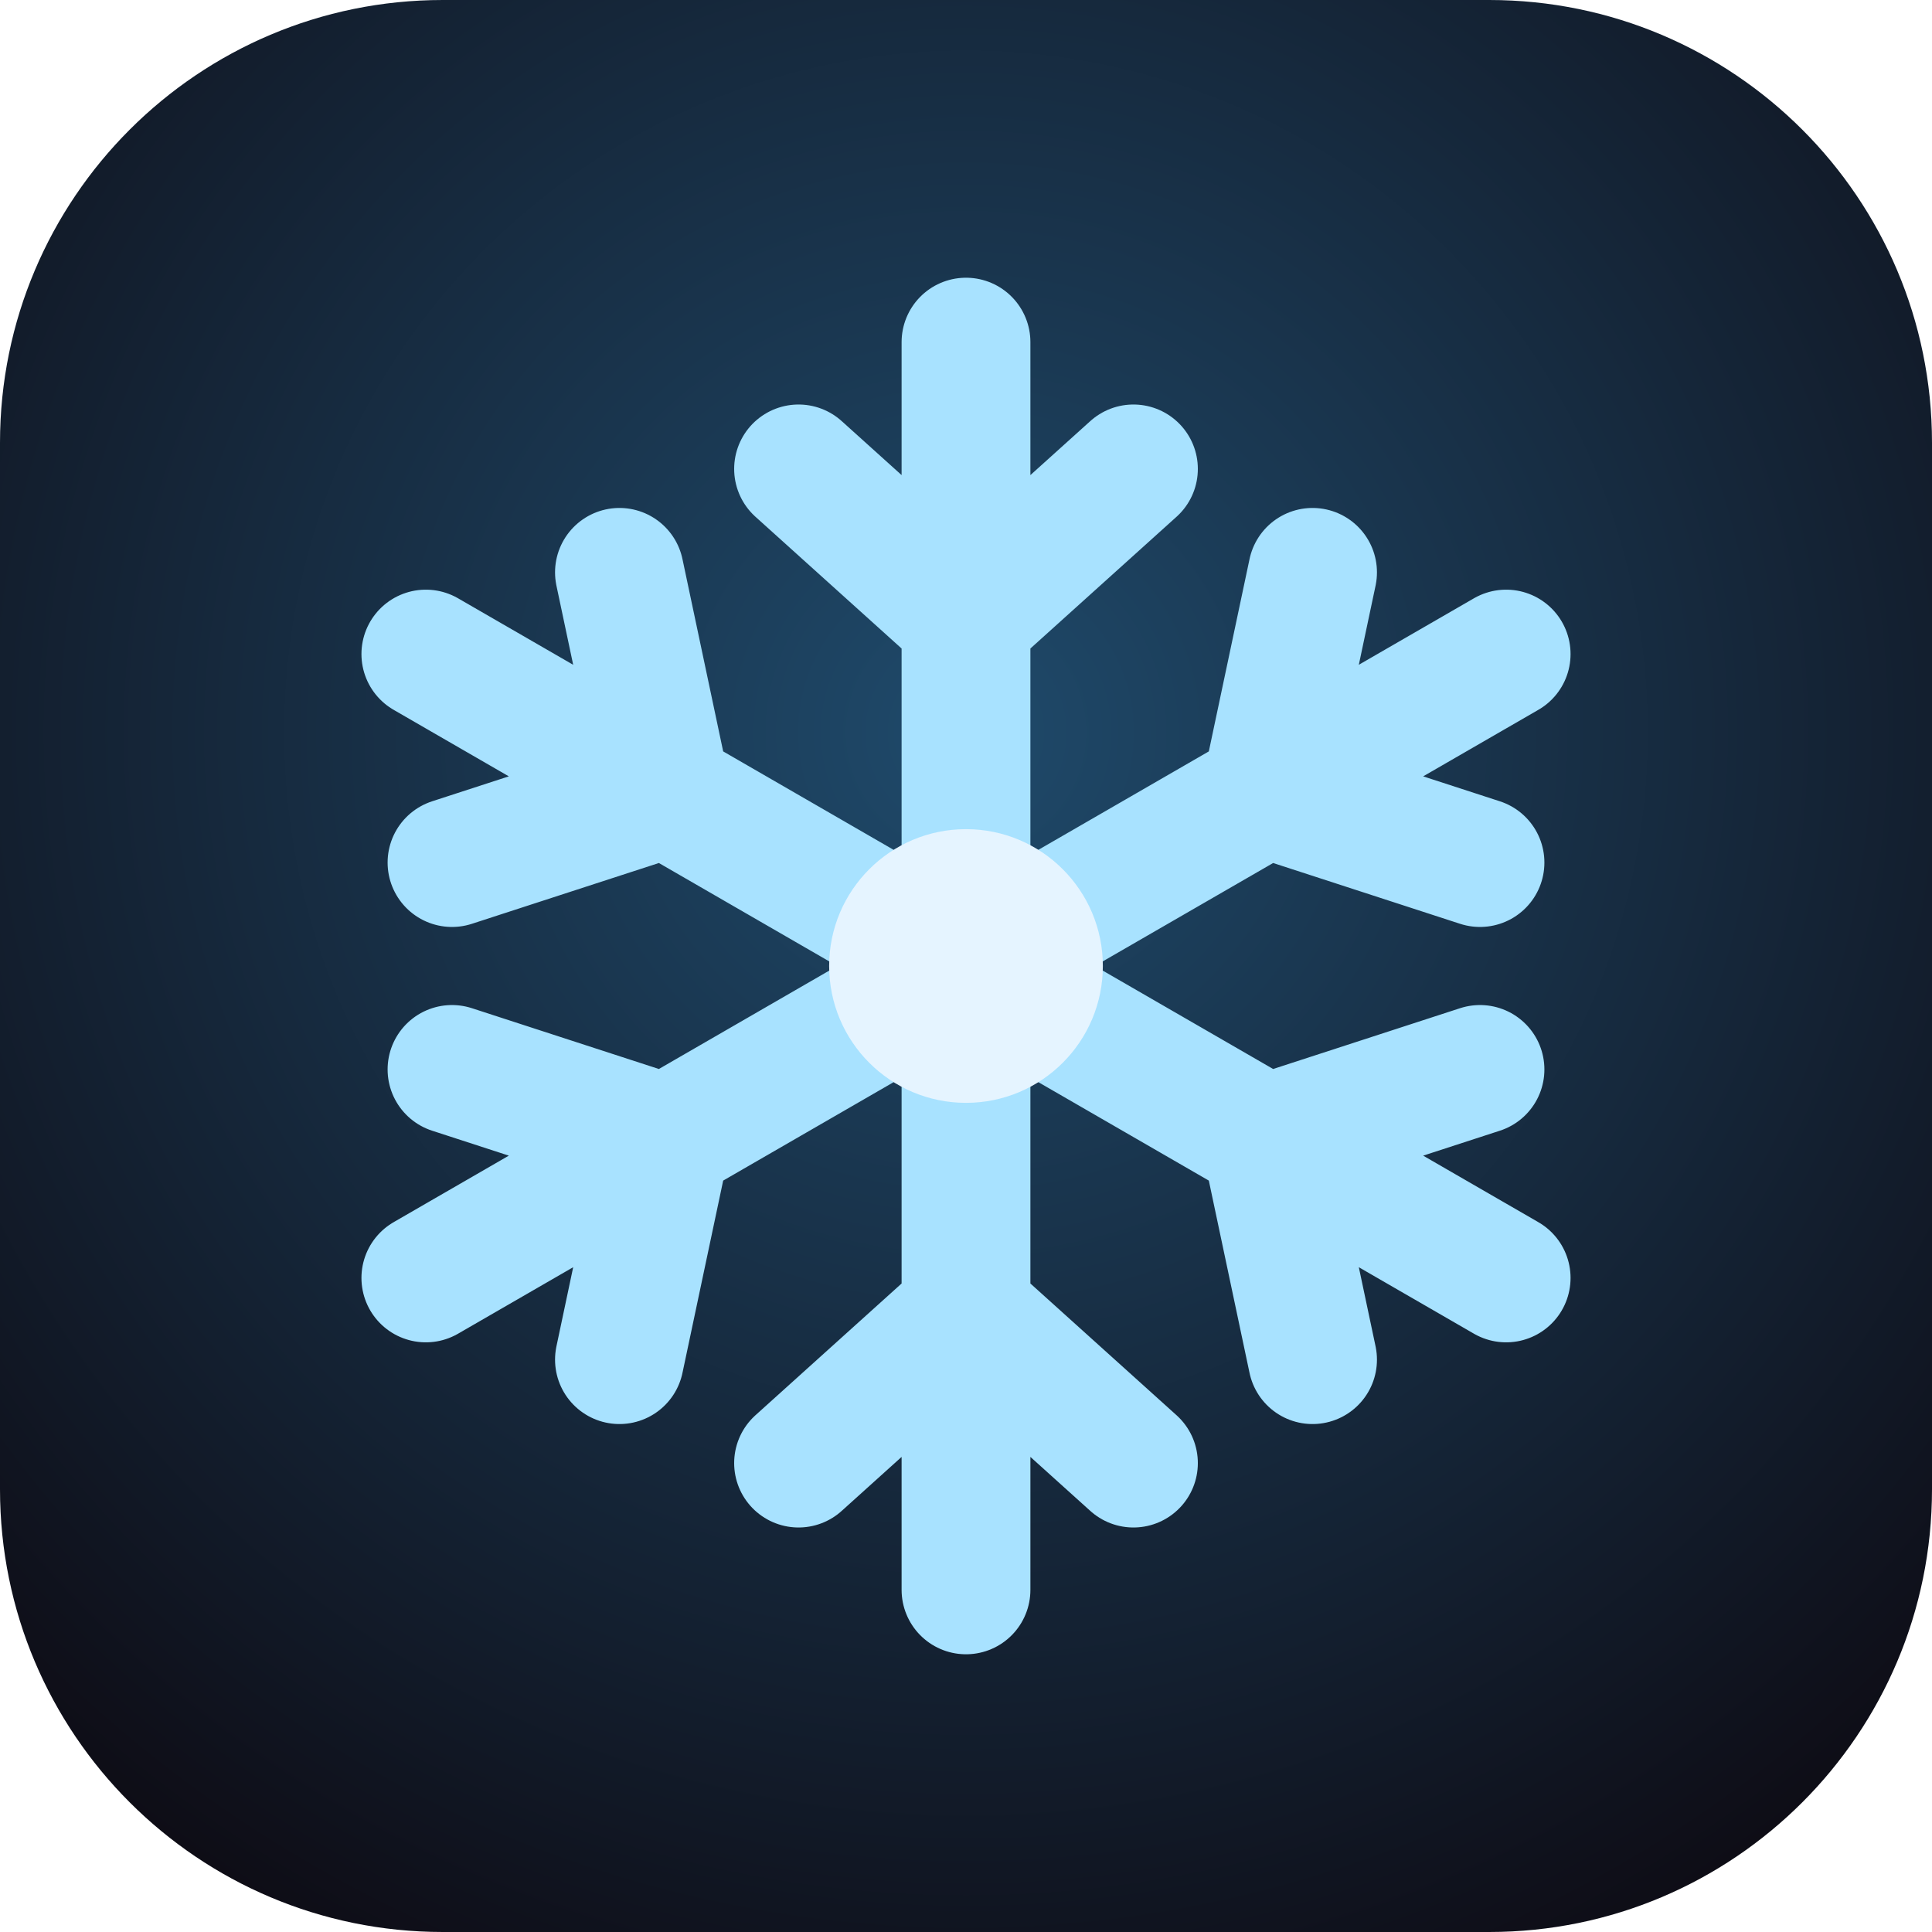
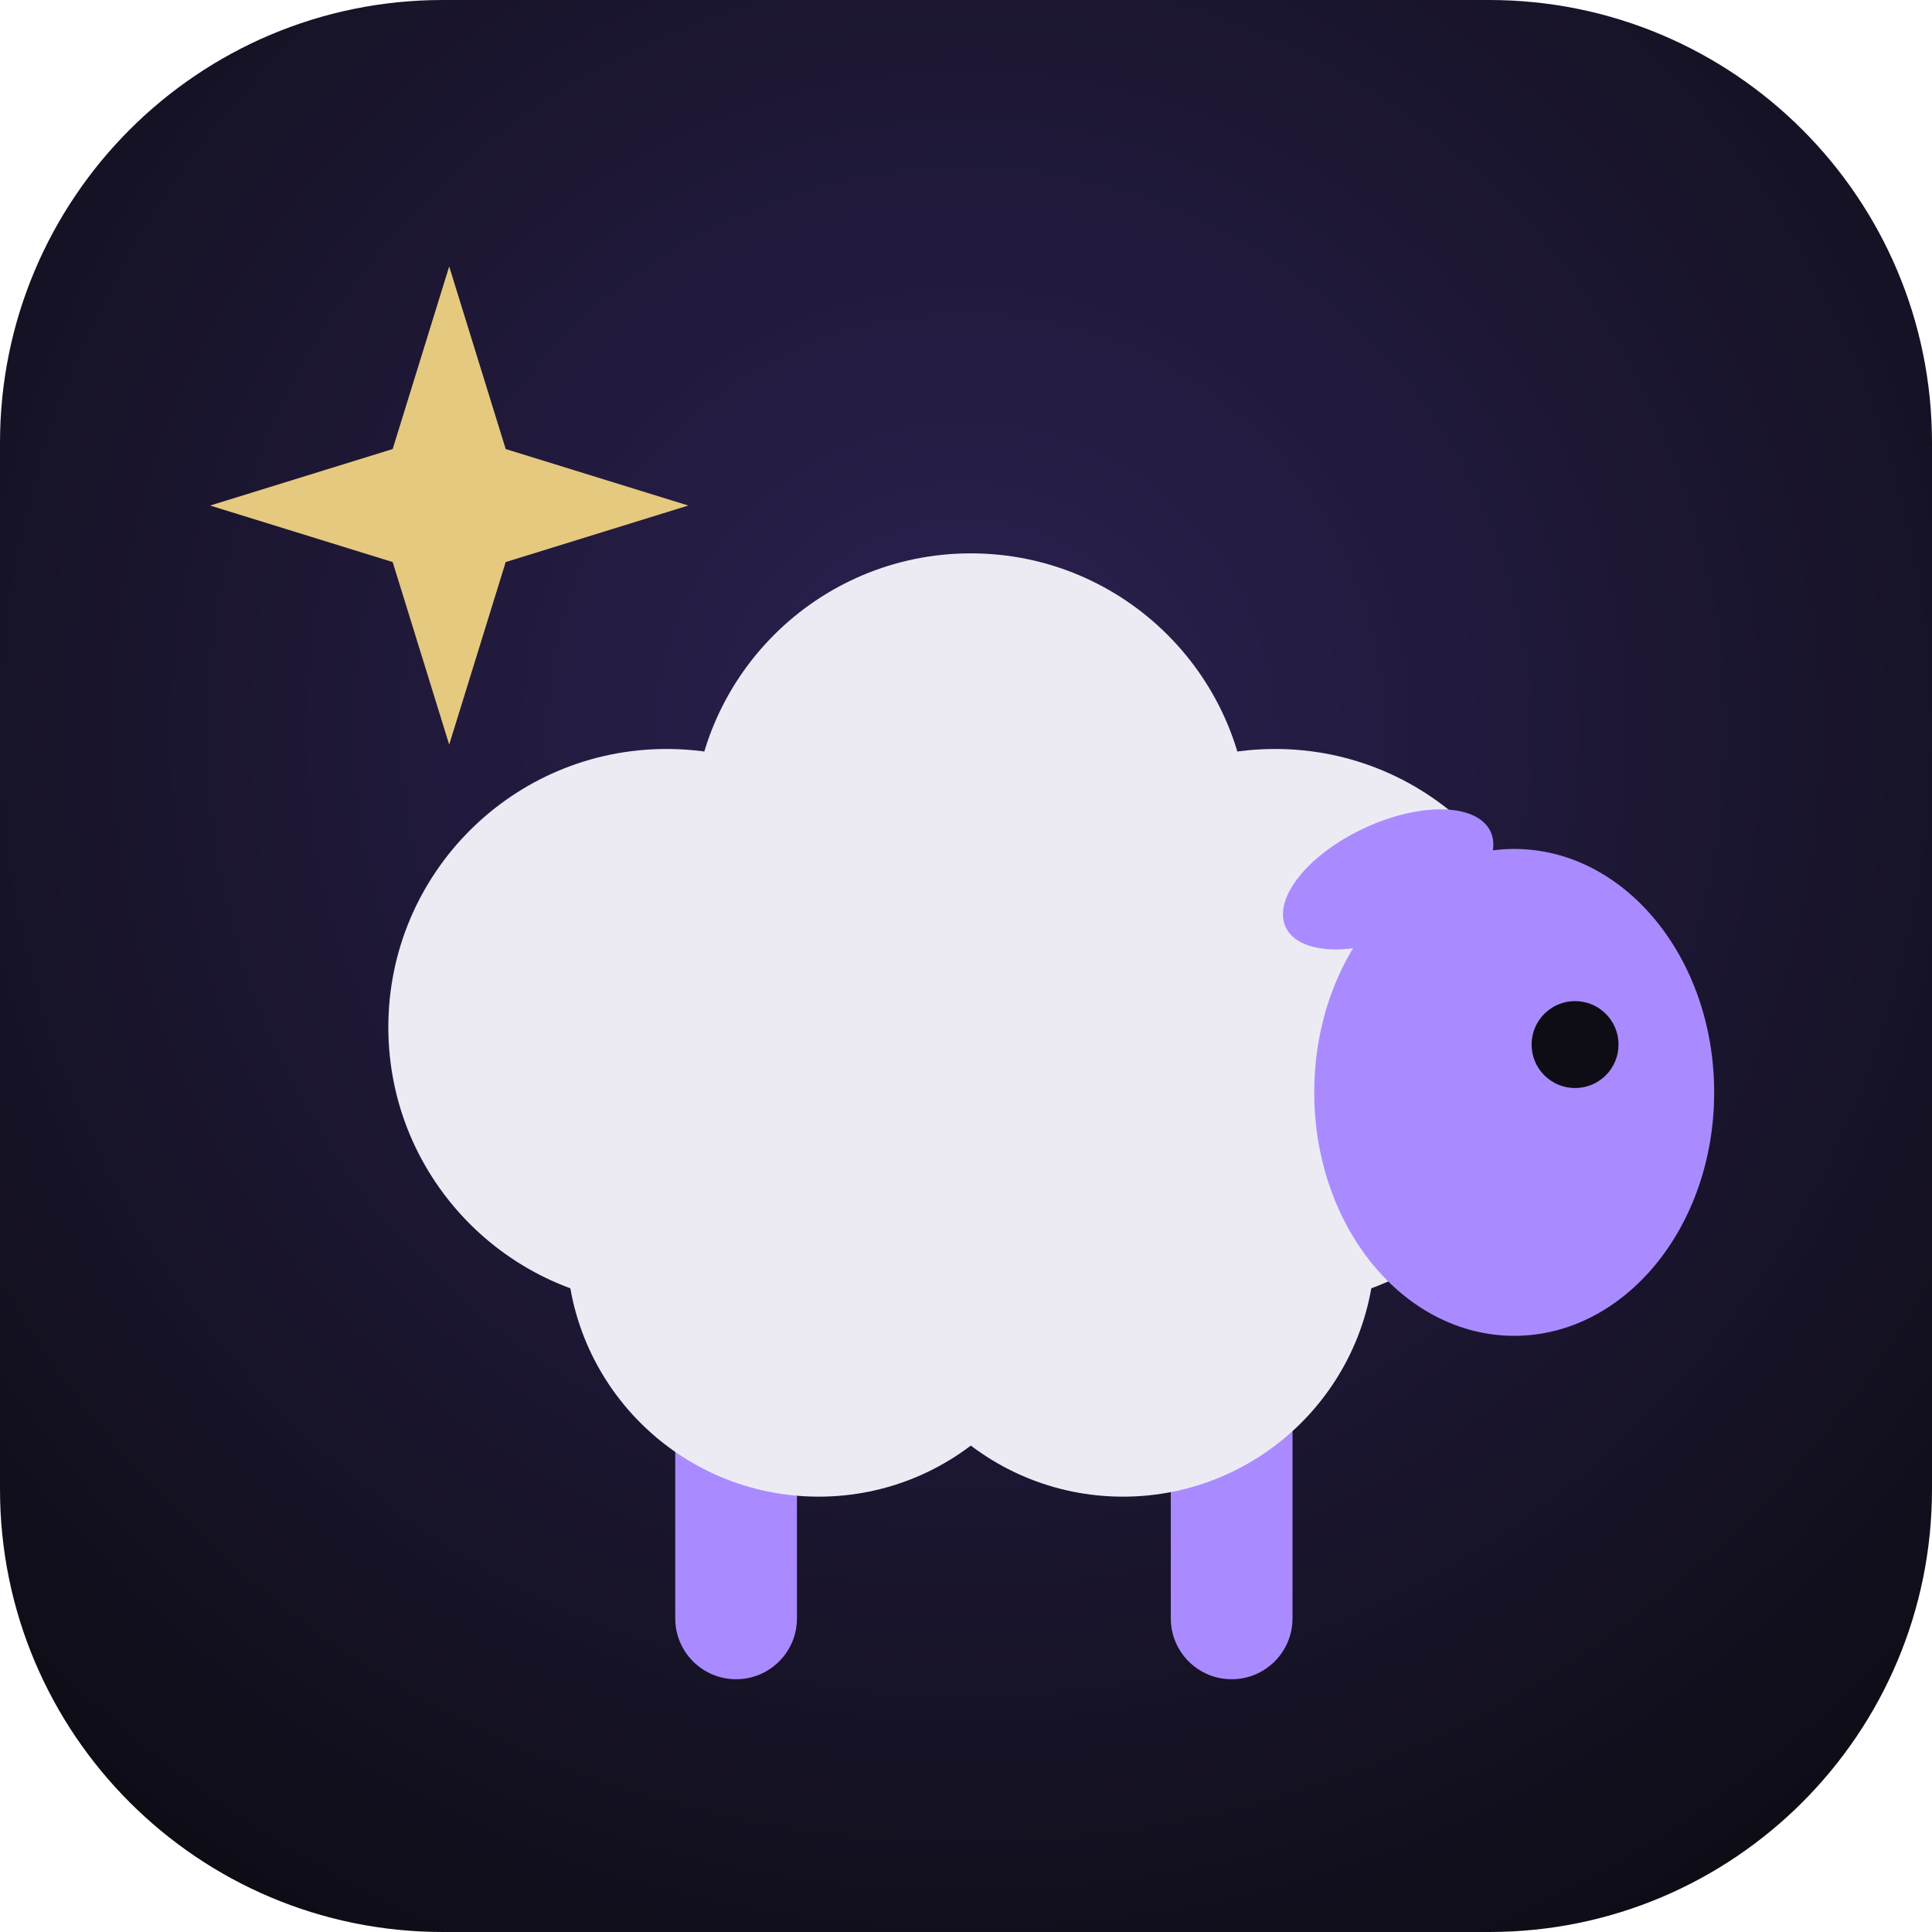
<svg xmlns="http://www.w3.org/2000/svg" viewBox="0 0 48 48">
  <defs>
    <radialGradient id="glow" cx="50%" cy="38%" r="70%">
-       <stop offset="0" stop-color="#1f4a6b" />
+       <stop offset="0" stop-color="#2c2152" />
      <stop offset="1" stop-color="#0e0d16" />
    </radialGradient>
  </defs>
  <rect width="48" height="48" rx="11" fill="url(#glow)" />
-   <path d="M24 24L24 8.5M24 15.4L19.84 11.65M24 15.4L28.16 11.65M24 24L37.42 16.25M31.45 19.7L32.61 14.22M31.45 19.7L36.77 21.43M24 24L37.42 31.75M31.45 28.3L36.77 26.57M31.45 28.3L32.61 33.78M24 24L24 39.5M24 32.6L28.16 36.35M24 32.6L19.84 36.35M24 24L10.58 31.75M16.55 28.3L15.39 33.78M16.55 28.3L11.23 26.57M24 24L10.58 16.25M16.55 19.7L11.23 21.43M16.55 19.7L15.39 14.22" fill="none" stroke="#a8e2ff" stroke-width="3.2" stroke-linecap="round" stroke-linejoin="round" />
-   <circle cx="24" cy="24" r="3.4" fill="#e5f4ff" />
+   <g transform="translate(3.6 5) scale(1.08)">
+     <g fill="#a98bff">
+       <rect x="12.2" y="26" width="2.8" height="8" rx="1.4" />
+       <rect x="23.6" y="26" width="2.8" height="8" rx="1.4" />
+     </g>
+     <g fill="#ecebf4">
+       <circle cx="12" cy="19" r="6.4" />
+       <circle cx="19" cy="14.5" r="6.4" />
+       <circle cx="26" cy="19" r="6.4" />
+       <circle cx="15.5" cy="24" r="5.8" />
+       <circle cx="22.5" cy="24" r="5.8" />
+     </g>
+     <g fill="#a98bff">
+       <ellipse cx="31.5" cy="20.5" rx="4.6" ry="5.6" />
+       <ellipse cx="28.6" cy="15.6" rx="2.6" ry="1.3" transform="rotate(-25 28.6 15.6)" />
+     </g>
+     <circle fill="#0e0d16" cx="32.9" cy="19.4" r="1" />
+     <path fill="#e5c97f" d="M7 1.5l1.3 4.2L12.5 7 8.3 8.3 7 12.5 5.7 8.3 1.5 7l4.2-1.3z" />
+   </g>
</svg>
